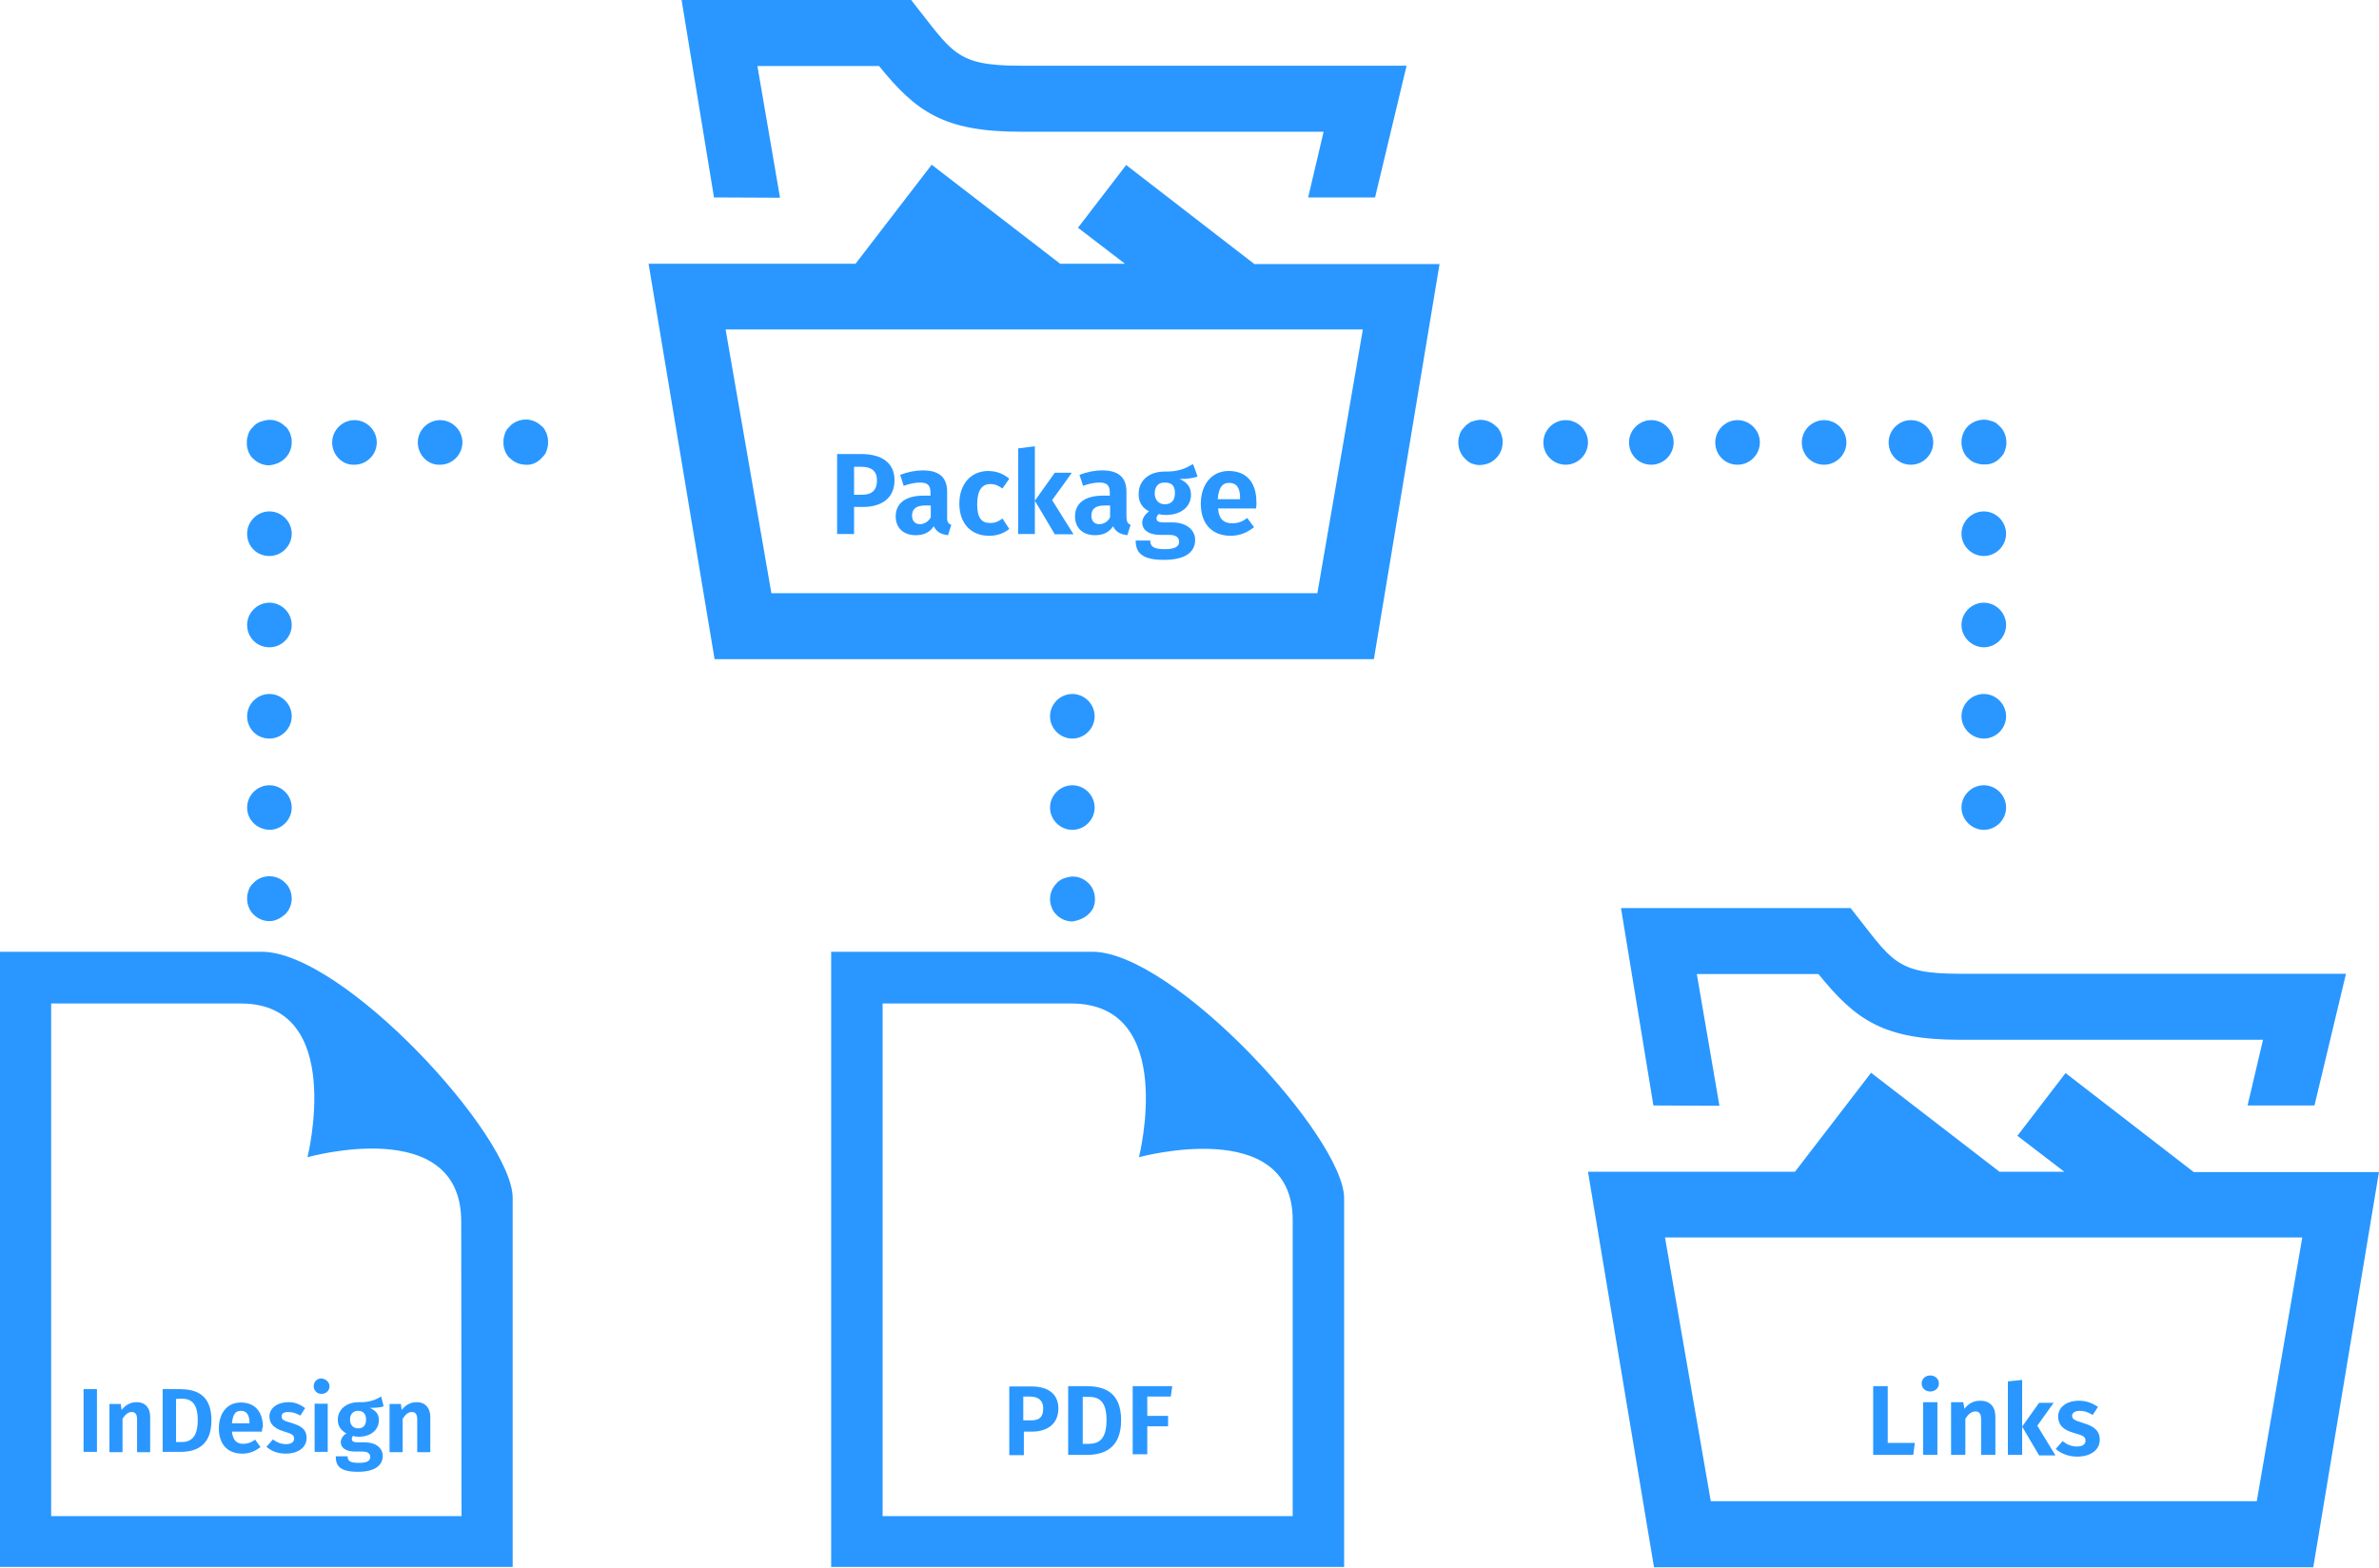
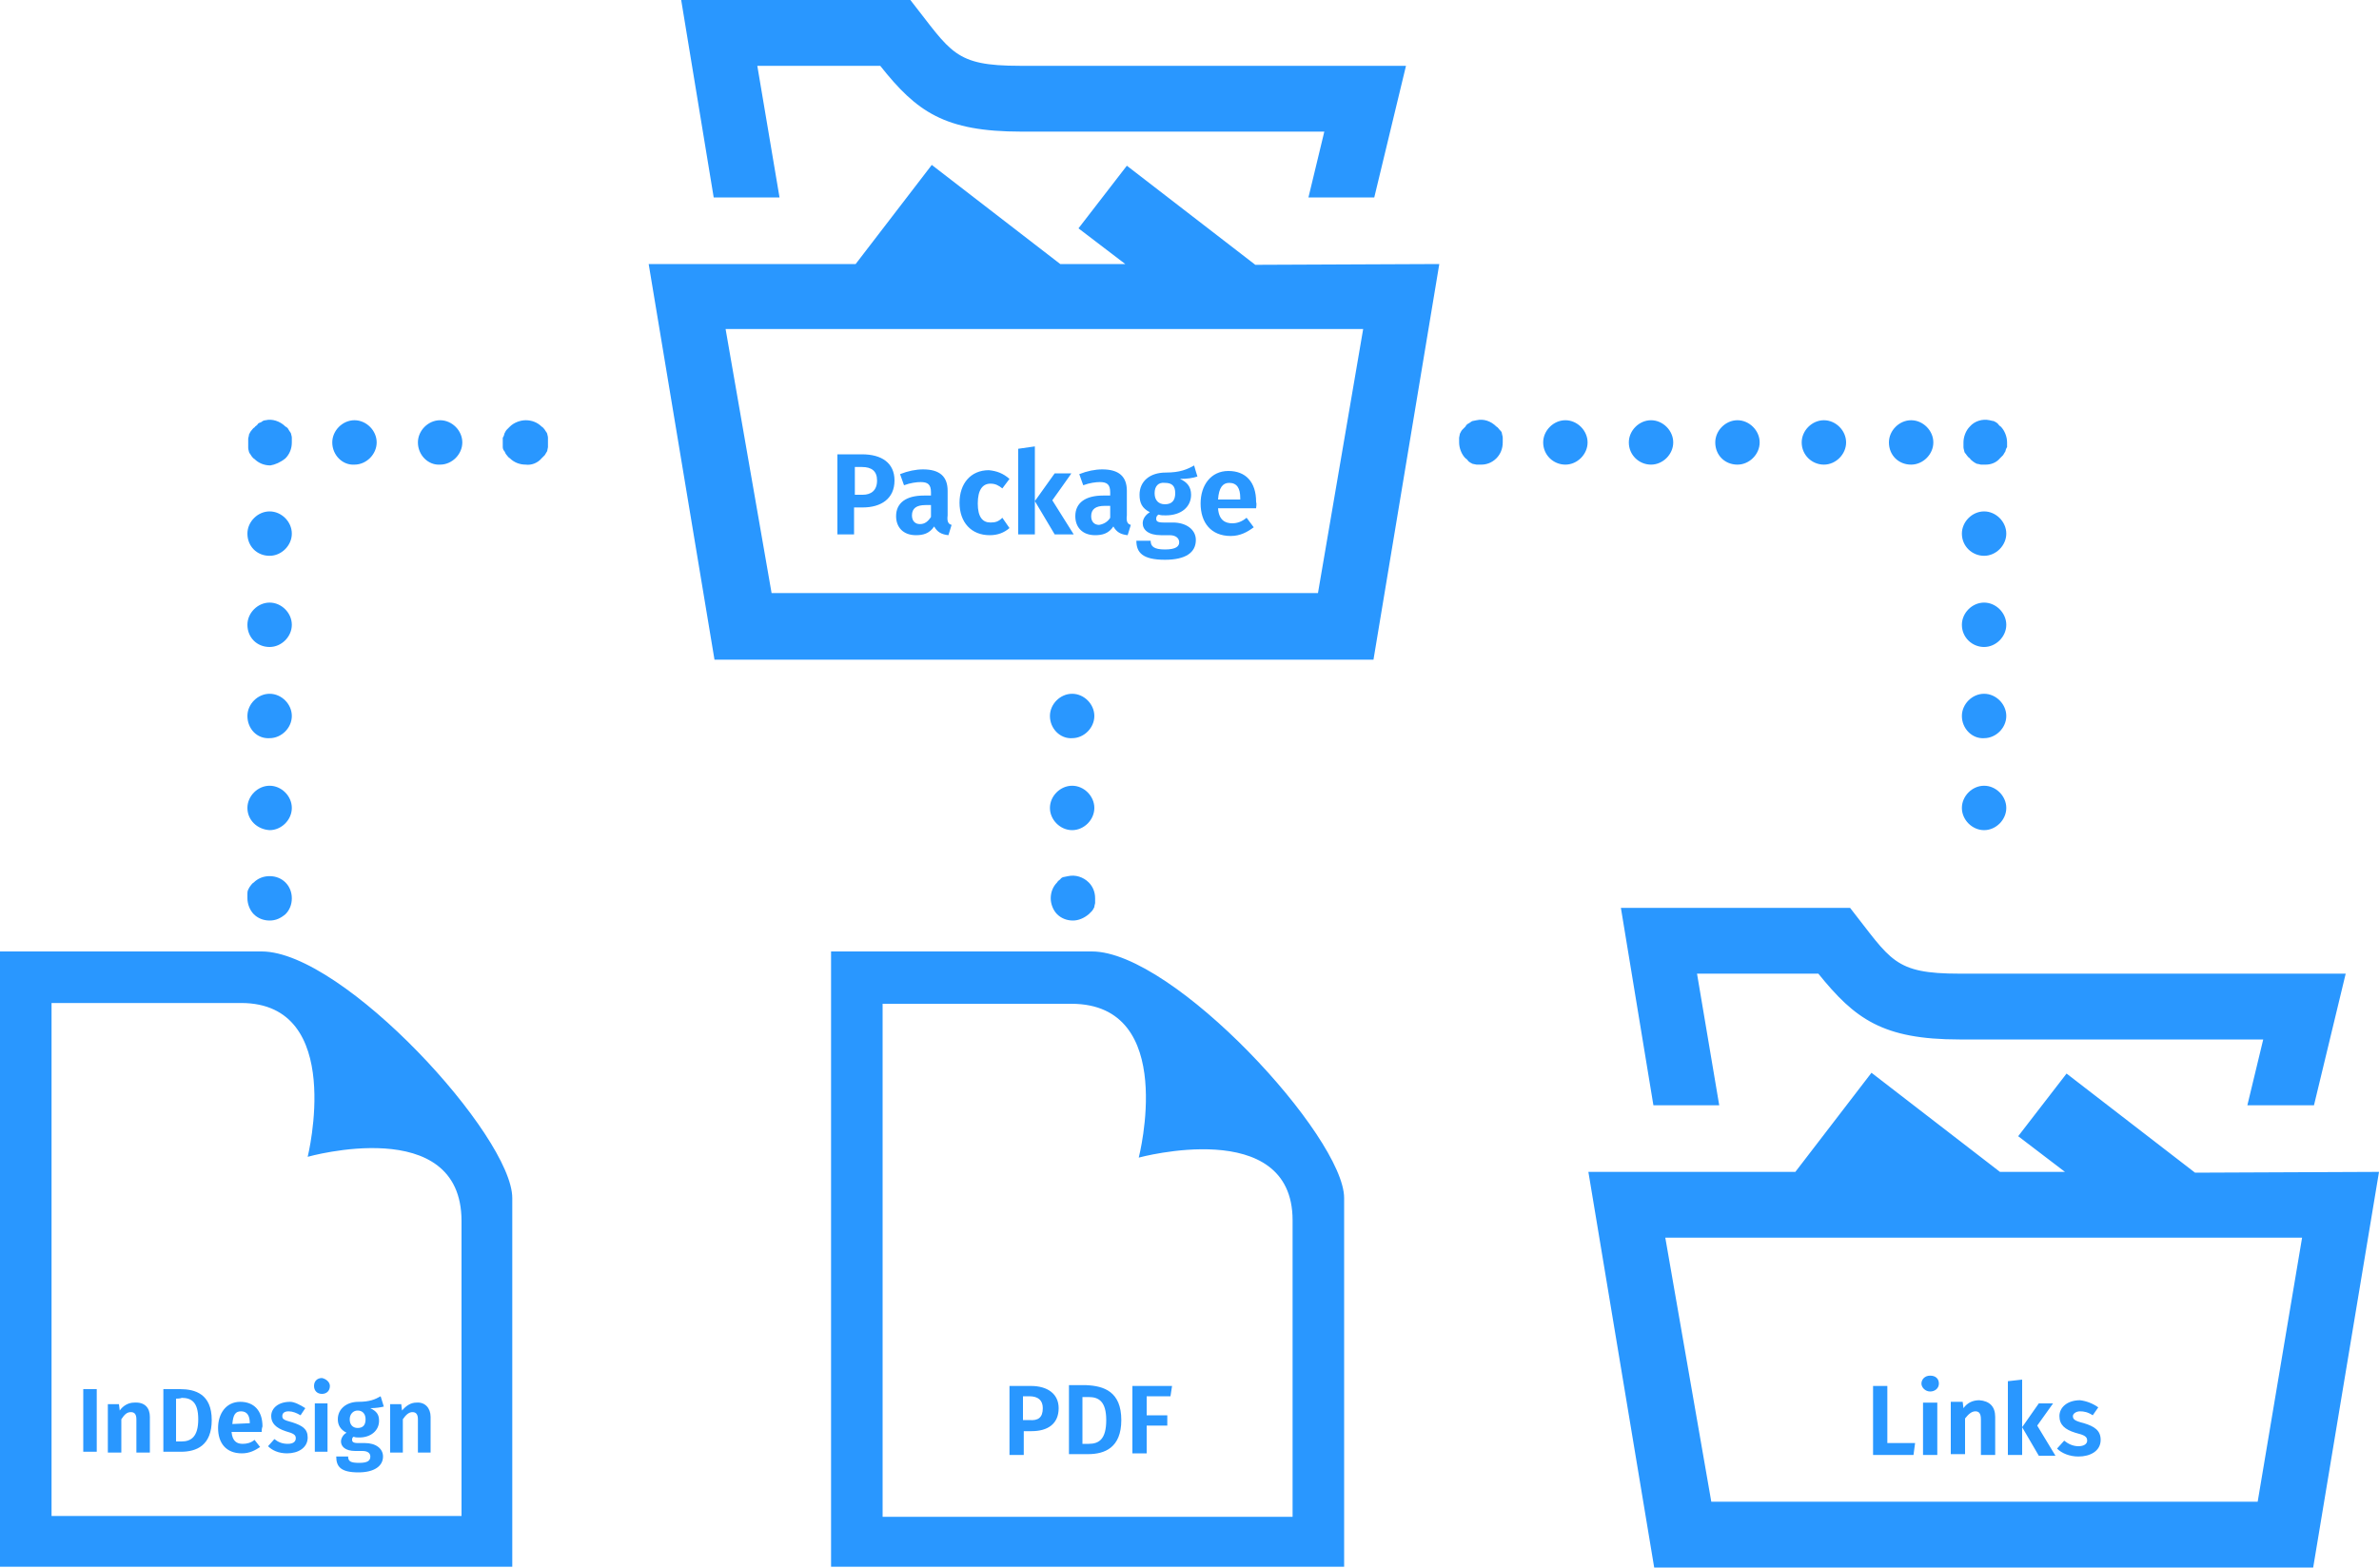
- <svg xmlns="http://www.w3.org/2000/svg" id="Layer_1" viewBox="0 0 800 527.1" width="800" height="527.1">
+ <svg xmlns="http://www.w3.org/2000/svg" id="Layer_1" viewBox="0 0 300 197.7" width="300" height="197.7">
  <style>.st0{fill:#2997ff}</style>
-   <path d="M240.1 66.4L229.2 0h77.2c14 17.6 14.7 22.1 36.7 22.1H473l-10.6 44.3h-22.5l5.2-22.1h-102c-25.8 0-35.1-6.8-47.5-22.1h-40.9l7.6 44.3-22.2-.1zm244 22.3l-22.1 133H240.3l-22.2-133h69.6l25.6-33.3 43.2 33.3h21.8l-15.8-12.1 16.2-21.1 43.1 33.3h62.3zm-25.8 22.1H244l15.4 88.7H443l15.3-88.7zm97.7 261l-10.9-66.4h77.2c14 17.6 14.7 22.1 36.7 22.1h129.9l-10.6 44.3h-22.5l5.2-22.1H659c-25.8 0-35.1-6.8-47.5-22.1h-40.9l7.6 44.3-22.2-.1zm244 22.3l-22.1 133H556.2l-22.2-133h69.6l25.6-33.3 43.2 33.3h21.8L678.4 382l16.2-21.1 43.1 33.3H800v-.1zm-25.8 22.1H559.9l15.4 88.7h183.6l15.3-88.7zm-414-78.7c35.9 0 22.8 51.7 22.8 51.7s51.7-14.2 51.7 21.1v99.6H296.8V337.5h63.4zm7.1-17.4h-87.8V527H452V403c0-20.5-57.4-82.9-84.7-82.9zm-279.3 0H0V527h172.4V402.9c0-20.7-56.9-82.8-84.4-82.8zm67.2 189.8h-138V337.5H81c35.3 0 22.4 51.7 22.4 51.7s51.7-14.6 51.7 21.6l.1 99.1zm347.9-355.8c1.4-1.4 2.2-3.3 2.2-5.3 0-.5 0-1-.1-1.5s-.3-1-.4-1.4c-.1-.4-.4-.8-.7-1.4-.3-.4-.5-.8-1-1.1-1.8-1.8-4.4-2.6-6.8-2-.4.1-1 .3-1.4.4-.4.1-.8.4-1.2.7s-.8.5-1.1 1c-.3.3-.7.7-1 1.1-.3.4-.5.8-.7 1.4-.1.4-.3 1-.4 1.4-.1.5-.1 1-.1 1.5 0 1.9.8 4 2.2 5.3.4.4.7.7 1.1 1s.8.5 1.2.7c.4.1 1 .3 1.4.4.5.1 1 .1 1.5.1 2-.1 3.9-.8 5.3-2.3zm44.7-5.3c0-4.1 3.4-7.5 7.5-7.5s7.5 3.4 7.5 7.5-3.4 7.5-7.5 7.5c-4.2 0-7.5-3.3-7.5-7.5zm29 0c0-4.1 3.4-7.5 7.5-7.5s7.5 3.4 7.5 7.5-3.4 7.5-7.5 7.5c-4.2 0-7.5-3.3-7.5-7.5zm29.1 0c0-4.1 3.4-7.5 7.5-7.5s7.5 3.4 7.5 7.5-3.4 7.5-7.5 7.5c-4.2 0-7.5-3.3-7.5-7.5zm29.2 0c0-4.1 3.4-7.5 7.5-7.5s7.5 3.4 7.5 7.5-3.4 7.5-7.5 7.5c-4.2 0-7.5-3.3-7.5-7.5zm-116.1 0c0-4.1 3.4-7.5 7.5-7.5s7.5 3.4 7.5 7.5-3.4 7.5-7.5 7.5-7.5-3.3-7.5-7.5zm153.5 5.3c.3-.3.7-.7 1-1.1s.5-.8.7-1.4c.1-.4.3-1 .4-1.4.1-.5.1-1 .1-1.5 0-1.9-.8-4-2.2-5.3-.4-.3-.7-.7-1.1-1s-.8-.5-1.4-.7c-.4-.1-1-.3-1.4-.4-2.5-.5-5 .3-6.8 2-1.4 1.4-2.2 3.4-2.2 5.3 0 .5 0 1 .1 1.5s.3 1 .4 1.4c.1.4.4.8.7 1.4.3.4.5.8 1 1.1.3.4.7.7 1.1 1s.8.5 1.4.7c.4.1 1 .3 1.4.4.5.1 1 .1 1.5.1 2 .1 3.9-.6 5.3-2.1zm-12.9 117.5c0-4.1 3.4-7.5 7.5-7.5s7.5 3.4 7.5 7.5-3.4 7.5-7.5 7.5c-4 0-7.5-3.4-7.5-7.5zm0-30.7c0-4.1 3.4-7.5 7.5-7.5s7.5 3.4 7.5 7.5-3.4 7.5-7.5 7.5c-4 0-7.5-3.4-7.5-7.5zm0-30.7c0-4.1 3.4-7.5 7.5-7.5s7.5 3.4 7.5 7.5-3.4 7.5-7.5 7.5c-4 0-7.5-3.4-7.5-7.5zm0-30.7c0-4.1 3.4-7.5 7.5-7.5s7.5 3.4 7.5 7.5-3.4 7.5-7.5 7.5c-4 0-7.5-3.3-7.5-7.5zm-306.5 92.1c0-4.1 3.4-7.5 7.5-7.5s7.5 3.4 7.5 7.5-3.4 7.5-7.5 7.5-7.5-3.4-7.5-7.5zm0-30.7c0-4.1 3.4-7.5 7.5-7.5s7.5 3.4 7.5 7.5-3.4 7.5-7.5 7.5-7.5-3.4-7.5-7.5zm12.9 66.6c.3-.3.7-.7 1-1.1s.5-.8.7-1.2c.1-.4.3-1 .4-1.4.1-.5.1-1 .1-1.5 0-2-.8-4-2.2-5.3-1.8-1.8-4.4-2.6-6.8-2-.4.1-1 .3-1.4.4s-1 .4-1.4.7c-.4.3-.8.5-1.1 1-1.4 1.4-2.2 3.3-2.2 5.3 0 1.9.8 4 2.2 5.3 1.4 1.4 3.3 2.2 5.3 2.2 2.1-.3 4-1.1 5.4-2.4zM182.1 154.1c.3-.4.7-.7 1-1.1s.5-.8.7-1.4c.1-.4.3-1 .4-1.4s.1-1 .1-1.5 0-1-.1-1.5-.3-1-.4-1.4c-.1-.4-.4-.8-.7-1.4-.3-.4-.5-.8-1-1.1-1.4-1.4-3.3-2.2-5.3-2.2-1.9 0-4 .8-5.3 2.2-.3.4-.7.7-1 1.1s-.5.8-.7 1.4c-.1.4-.3 1-.4 1.4-.1.5-.1 1-.1 1.5s0 1 .1 1.5.3 1 .4 1.4c.1.4.4.8.7 1.4.3.4.5.8 1 1.1 1.4 1.4 3.3 2.2 5.3 2.2 1.9.2 3.9-.7 5.3-2.2zm-41.6-5.3c0-4.1 3.4-7.5 7.5-7.5s7.5 3.4 7.5 7.5-3.4 7.5-7.5 7.5c-4.1.2-7.5-3.3-7.5-7.5zm-28.8 0c0-4.1 3.4-7.5 7.5-7.5s7.5 3.4 7.5 7.5-3.4 7.5-7.5 7.5c-4.1.2-7.5-3.3-7.5-7.5zm-15.8 5.3c1.4-1.4 2.2-3.3 2.2-5.3 0-.5 0-1-.1-1.5s-.3-1-.4-1.4c-.1-.4-.4-.8-.7-1.4-.3-.4-.5-.8-1-1.1-1.8-1.8-4.4-2.6-6.8-2-.5.1-1 .3-1.4.4-.4.1-1 .4-1.4.7-.4.3-.8.5-1.1 1-.4.3-.7.7-1 1.1-.3.4-.5.8-.7 1.4-.1.5-.3 1-.4 1.4-.1.5-.1 1-.1 1.5s0 1 .1 1.5.3 1 .4 1.4c.1.4.4.8.7 1.4.3.4.5.8 1 1.1 1.4 1.4 3.3 2.2 5.3 2.2 2-.2 3.9-.9 5.4-2.4zM83.1 271.6c0-4.1 3.4-7.5 7.5-7.5s7.5 3.4 7.5 7.5-3.4 7.5-7.5 7.5c-4.3-.2-7.5-3.4-7.5-7.5zm0-30.7c0-4.1 3.4-7.5 7.5-7.5s7.5 3.4 7.5 7.5-3.4 7.5-7.5 7.5c-4.3 0-7.5-3.4-7.5-7.5zm0-30.7c0-4.1 3.4-7.5 7.5-7.5s7.5 3.4 7.5 7.5-3.4 7.5-7.5 7.5c-4.3 0-7.5-3.4-7.5-7.5zm0-30.7c0-4.1 3.4-7.5 7.5-7.5s7.5 3.4 7.5 7.5-3.4 7.5-7.5 7.5c-4.3 0-7.5-3.3-7.5-7.5zm12.8 128c1.4-1.4 2.2-3.3 2.2-5.3s-.8-4-2.2-5.3c-1.4-1.4-3.3-2.2-5.3-2.2s-4 .8-5.3 2.2c-.4.4-.7.7-1 1.1-.3.4-.5.8-.7 1.4s-.3 1-.4 1.4c-.1.4-.1 1-.1 1.5 0 1.9.8 4 2.2 5.3 1.4 1.4 3.3 2.2 5.3 2.2s3.8-1 5.3-2.3z" class="st0" />
-   <path d="M300.8 161.5c0 6.1-4.4 9-10.6 9h-3v9.1h-5.7v-26.9h8.3c6.7.1 11 2.9 11 8.8zm-5.9 0c0-3.1-1.9-4.5-5.2-4.5h-2.5v9.4h2.6c3.1 0 5.1-1.2 5.1-4.9zm25 15l-1.1 3.5c-2.3-.3-3.8-1-4.8-3-1.5 2.3-3.7 3-6.1 3-4.2 0-6.7-2.6-6.7-6.3 0-4.5 3.4-7 9.4-7h2.3v-1c0-2.6-1.1-3.4-3.5-3.4-1.4 0-3.4.3-5.5 1.1l-1.2-3.7c2.6-1 5.3-1.5 7.6-1.5 5.7 0 8.2 2.5 8.2 7.2v8.3c-.1 1.8.4 2.5 1.4 2.8zM313 174v-4h-1.8c-3 0-4.5 1.1-4.5 3.4 0 1.8 1 2.9 2.7 2.9 1.5-.1 2.7-.8 3.6-2.3zm26.4-13l-2.3 3.3c-1.4-1-2.5-1.5-4.1-1.5-2.7 0-4.4 2-4.4 6.8s1.6 6.3 4.4 6.3c1.5 0 2.6-.4 4.1-1.5l2.3 3.5c-1.9 1.5-4.1 2.3-6.8 2.3-6.1 0-10-4.2-10-10.8 0-6.5 3.8-11 9.8-11 2.9.1 4.9.9 7 2.6zm8.6 18.6h-5.6v-28.8l5.6-.7v29.5zm5.8-11.4l7.2 11.5h-6.3l-6.7-11.3 6.7-9.4h5.7c.1 0-6.6 9.2-6.6 9.2zm26.4 8.3l-1.1 3.5c-2.3-.3-3.8-1-4.8-3-1.5 2.3-3.7 3-6.1 3-4.2 0-6.7-2.6-6.7-6.3 0-4.5 3.4-7 9.4-7h2.3v-1c0-2.6-1.1-3.4-3.5-3.4-1.4 0-3.4.3-5.5 1.1l-1.2-3.7c2.6-1 5.3-1.5 7.6-1.5 5.7 0 8.2 2.5 8.2 7.2v8.3c0 1.8.5 2.5 1.4 2.8zm-6.9-2.5v-4h-1.8c-3 0-4.5 1.1-4.5 3.4 0 1.8 1 2.9 2.7 2.9 1.6-.1 2.8-.8 3.6-2.3zm29.4-13.7c-1.5.5-3.5.8-6 .8 2.5 1.1 3.8 2.7 3.8 5.3 0 4-3.3 6.8-8.5 6.8-1 0-1.6-.1-2.3-.3-.4.3-.8.8-.8 1.4 0 .7.3 1.4 2.3 1.4h3.1c4.6 0 7.6 2.5 7.6 5.9 0 4.2-3.5 6.7-10.5 6.7-7.5 0-9.5-2.5-9.5-6.5h4.9c0 1.9 1 2.9 4.8 2.9s4.9-1 4.9-2.5c0-1.4-1-2.3-3.3-2.3h-3c-4.2 0-6.1-1.9-6.1-4.1 0-1.5 1-2.9 2.3-3.8-2.6-1.4-3.5-3.3-3.5-5.9 0-4.5 3.5-7.5 8.7-7.5 4.8.1 7.1-1.1 9.5-2.5.2-.1 1.6 4.2 1.6 4.2zm-14.4 5.6c0 2.3 1.4 3.7 3.4 3.7 2.3 0 3.4-1.4 3.4-3.8 0-2.5-1.1-3.5-3.4-3.5-2-.1-3.4 1.2-3.4 3.6zm34.1 5.1h-12.8c.3 4 2.3 5 4.9 5 1.6 0 3.3-.5 4.9-1.8l2.3 3.1c-2 1.6-4.6 2.9-7.8 2.9-6.7 0-10.1-4.4-10.1-10.8 0-6.1 3.4-11 9.4-11 5.9 0 9.3 3.8 9.3 10.5.1.8-.1 1.5-.1 2.1zm-5.4-3.6c0-3.1-1-5-3.7-5-2.2 0-3.5 1.5-3.8 5.5h7.5v-.5zM32.6 488.3h-4.5v-21.1h4.5v21.1zm17.9-11.8v11.9h-4.4v-11c0-1.9-.7-2.5-1.8-2.5-1.2 0-2.2.8-3.1 2.3v11.2h-4.4v-16.2h3.8l.3 2c1.2-1.6 2.9-2.6 4.9-2.6 3-.1 4.7 1.9 4.7 4.9zm20.6 1.2c0 8.6-5.2 10.6-10.4 10.6h-6v-21.1h5.6c5.4 0 10.8 1.6 10.8 10.5zm-11.9-7.2V485H61c3.1 0 5.5-1.5 5.5-7.4 0-6-2.5-7.2-5.6-7.2l-1.7.1zm28.9 11H78c.3 3.1 1.8 4.1 3.8 4.1 1.4 0 2.6-.4 4-1.4l1.8 2.5c-1.6 1.2-3.5 2.2-6.1 2.2-5.2 0-7.9-3.4-7.9-8.5 0-4.9 2.6-8.7 7.4-8.7 4.6 0 7.4 3 7.4 8.2-.3.5-.3 1.2-.3 1.6zm-4.2-2.9c0-2.5-.8-4.1-2.9-4.1-1.8 0-2.7 1.1-3 4.2h5.9v-.1zm18.7-5l-1.6 2.5c-1.4-.8-2.6-1.2-4.1-1.2s-2.2.5-2.2 1.5.5 1.4 3.4 2.2c3.3 1 5 2.2 5 5 0 3.4-3.1 5.3-7 5.3-2.9 0-5-1-6.5-2.3l2.2-2.5c1.2 1 2.7 1.6 4.4 1.6s2.7-.7 2.7-1.8c0-1.2-.5-1.6-3.5-2.5-3.3-1-4.8-2.6-4.8-5 0-2.7 2.5-4.8 6.4-4.8 2-.1 4.1.8 5.6 2zm8.2-7.4c0 1.5-1.1 2.6-2.7 2.6-1.5 0-2.6-1.1-2.6-2.6s1.1-2.6 2.6-2.6c1.6.2 2.7 1.3 2.7 2.6zm-.6 22.1h-4.4v-16.2h4.4v16.2zM129 473c-1.2.4-2.7.5-4.6.5 2 1 3 2 3 4.2 0 3.1-2.6 5.5-6.7 5.5-.7 0-1.4 0-1.9-.3-.4.3-.5.7-.5 1.1 0 .5.3 1.1 1.9 1.1h2.5c3.7 0 6 1.9 6 4.6 0 3.3-2.9 5.3-8.3 5.3-6 0-7.5-1.9-7.5-5.2h4c0 1.5.7 2.2 3.8 2.2 3 0 3.8-.8 3.8-2 0-1.1-.8-1.8-2.6-1.8h-2.5c-3.4 0-4.8-1.5-4.8-3.1 0-1.2.7-2.3 1.9-3-2-1.1-2.9-2.6-2.9-4.6 0-3.5 2.9-5.9 7-5.9 3.7.1 5.6-.8 7.6-1.9l.8 3.3zm-11.3 4.4c0 1.9 1.1 3 2.7 3 1.8 0 2.7-1.1 2.7-3s-1-2.9-2.7-2.9c-1.6 0-2.7 1.1-2.7 2.9zm27-.9v11.9h-4.4v-11c0-1.9-.7-2.5-1.8-2.5-1.2 0-2.2.8-3.1 2.3v11.2H131v-16.2h3.8l.3 2c1.2-1.6 2.9-2.6 4.9-2.6 2.9-.1 4.7 1.9 4.7 4.9zm211.2-2.8c0 5.3-3.8 7.8-9 7.8h-2.6v7.9h-4.9v-23.1h7.1c5.8-.1 9.4 2.4 9.4 7.4zm-5.1 0c0-2.7-1.6-4-4.5-4h-2.2v8h2.2c2.9.1 4.5-.8 4.5-4zm26.2 4c0 9.3-5.7 11.6-11.3 11.6h-6.5v-23.1h6c6.1 0 11.8 1.9 11.8 11.5zm-12.9-7.9v15.8h2c3.4 0 6-1.5 6-8s-2.7-7.8-6-7.8h-2zm16.7-3.6h13.4l-.5 3.5h-7.9v6.5h7v3.5h-7v9.4h-4.9v-22.9zm254 19.1h9.1l-.5 4h-13.5v-23.1h4.9v19.1zm17.2-20c0 1.5-1.2 2.7-2.9 2.7s-2.9-1.2-2.9-2.7 1.2-2.7 2.9-2.7 2.9 1.2 2.9 2.7zm-.5 24h-4.8v-17.7h4.8v17.7zm19.5-12.8v12.8h-4.8v-12c0-2-.8-2.6-1.9-2.6-1.4 0-2.5 1-3.4 2.5v12.1h-4.8v-17.7h4.1l.4 2.2c1.4-1.8 3.1-2.7 5.3-2.7 3.2 0 5.1 1.9 5.1 5.4zm9 12.8h-4.8v-24.7l4.8-.5v25.2zm5.1-9.8l6.1 10h-5.5l-5.7-9.7 5.7-8h4.9l-5.5 7.7zm20.4-6.3l-1.8 2.7c-1.5-1-2.9-1.4-4.4-1.4-1.5 0-2.5.7-2.5 1.6 0 1.1.5 1.5 3.7 2.5 3.5 1 5.6 2.5 5.6 5.6 0 3.7-3.4 5.7-7.6 5.7-3 0-5.6-1.1-7.2-2.6l2.3-2.6c1.4 1.1 3 1.8 4.8 1.8s2.9-.7 2.9-1.9c0-1.4-.7-1.8-4-2.7-3.5-1-5.2-2.7-5.2-5.5 0-3 2.7-5.3 7-5.3 2.6 0 4.7.9 6.4 2.1z" class="st0" />
+   <path d="M90 24.9L85.9 0h28.9c5.2 6.6 5.5 8.3 13.8 8.3h48.7l-4 16.6H165l2-8.3h-38.2c-9.7 0-13.2-2.5-17.8-8.3H95.5l2.8 16.6H90zm91.5 8.4l-8.3 49.9H90.1l-8.3-49.9h26.1l9.6-12.5 16.2 12.5h8.2l-5.9-4.5 6.1-7.9 16.2 12.5 23.2-.1zm-9.6 8.2H91.5l5.8 33.3h68.9l5.7-33.3zm36.6 97.9l-4.1-24.9h28.9c5.2 6.6 5.5 8.3 13.8 8.3h48.7l-4 16.6h-8.4l2-8.3h-38.3c-9.7 0-13.2-2.6-17.8-8.3H214l2.8 16.6h-8.3zm91.5 8.4l-8.3 49.9h-83.1l-8.3-49.9h26.1l9.6-12.5 16.2 12.5h8.2l-5.9-4.5 6.1-7.9 16.2 12.5 23.2-.1zm-9.7 8.3H210l5.8 33.3h68.9l5.6-33.3zm-155.2-29.5c13.5 0 8.5 19.4 8.5 19.4s19.4-5.3 19.4 7.9v37.4h-51.7v-64.7h23.8zm2.6-6.6h-32.9v77.6h64.7v-46.5c0-7.7-21.5-31.1-31.8-31.1zM33 120H0v77.6h64.6v-46.5c0-7.8-21.3-31.1-31.6-31.1zm25.2 71.2H6.5v-64.7h23.9c13.2 0 8.4 19.4 8.4 19.4s19.4-5.5 19.4 8.1v37.2zM188.7 57.8c.5-.5.8-1.2.8-2v-.6c0-.2-.1-.4-.1-.5 0-.2-.1-.3-.3-.5-.1-.1-.2-.3-.4-.4-.7-.7-1.6-1-2.5-.8-.1 0-.4.1-.5.1-.1 0-.3.2-.5.3s-.3.2-.4.4l-.4.4c-.1.1-.2.3-.3.5 0 .1-.1.4-.1.5v.6c0 .7.3 1.5.8 2 .2.1.3.3.4.4.1.1.3.2.5.3.1 0 .4.1.5.1h.6c.6 0 1.3-.2 1.9-.8zm16.7-2c0-1.5 1.3-2.8 2.8-2.8s2.8 1.3 2.8 2.8c0 1.5-1.3 2.8-2.8 2.8-1.5 0-2.8-1.2-2.8-2.8zm10.9 0c0-1.5 1.3-2.8 2.8-2.8s2.8 1.3 2.8 2.8c0 1.5-1.3 2.8-2.8 2.8-1.6 0-2.8-1.2-2.8-2.8zm10.9 0c0-1.5 1.3-2.8 2.8-2.8s2.8 1.3 2.8 2.8c0 1.5-1.3 2.8-2.8 2.8-1.5 0-2.8-1.2-2.8-2.8zm11 0c0-1.5 1.3-2.8 2.8-2.8 1.5 0 2.8 1.3 2.8 2.8 0 1.5-1.3 2.8-2.8 2.8-1.6 0-2.8-1.2-2.8-2.8zm-43.6 0c0-1.5 1.3-2.8 2.8-2.8 1.5 0 2.8 1.3 2.8 2.8 0 1.5-1.3 2.8-2.8 2.8-1.5 0-2.8-1.2-2.8-2.8zm57.6 2l.4-.4c.1-.2.2-.3.3-.5 0-.1.1-.4.2-.5v-.6c0-.7-.3-1.5-.8-2-.2-.1-.3-.3-.4-.4-.1-.1-.3-.2-.5-.3-.2 0-.4-.1-.5-.1-.9-.2-1.9.1-2.5.8-.5.5-.8 1.3-.8 2v.6c0 .2.1.4.1.5 0 .2.2.3.3.5.1.1.2.3.4.4.1.2.3.3.4.4.1.1.3.2.5.3.2 0 .4.1.5.1h.6c.6 0 1.3-.2 1.8-.8zm-4.8 44.1c0-1.5 1.3-2.8 2.8-2.8 1.5 0 2.8 1.3 2.8 2.8s-1.3 2.8-2.8 2.8c-1.5 0-2.8-1.3-2.8-2.8zm0-11.6c0-1.5 1.3-2.8 2.8-2.8 1.5 0 2.8 1.3 2.8 2.8 0 1.5-1.3 2.8-2.8 2.8-1.5.1-2.8-1.2-2.8-2.8zm0-11.5c0-1.5 1.3-2.8 2.8-2.8 1.5 0 2.8 1.3 2.8 2.8 0 1.5-1.3 2.8-2.8 2.8-1.5 0-2.8-1.2-2.8-2.8zm0-11.5c0-1.5 1.3-2.8 2.8-2.8 1.5 0 2.8 1.3 2.8 2.8 0 1.5-1.3 2.8-2.8 2.8-1.5 0-2.8-1.2-2.8-2.8zm-115 34.6c0-1.5 1.3-2.8 2.8-2.8 1.5 0 2.8 1.3 2.8 2.8s-1.3 2.8-2.8 2.8c-1.5 0-2.8-1.3-2.8-2.8zm0-11.6c0-1.5 1.3-2.8 2.8-2.8 1.5 0 2.8 1.3 2.8 2.8 0 1.5-1.3 2.8-2.8 2.8-1.5.1-2.8-1.2-2.8-2.8zm4.9 25l.4-.4c.1-.1.2-.3.3-.5 0-.2.1-.4.1-.5v-.6c0-.8-.3-1.5-.8-2-.7-.7-1.7-1-2.6-.8-.1 0-.4.1-.5.1s-.4.1-.5.3c-.1.1-.3.2-.4.4-.5.5-.8 1.2-.8 2 0 .7.3 1.5.8 2s1.2.8 2 .8c.7 0 1.4-.3 2-.8zm-69-57.5l.4-.4c.1-.2.2-.3.3-.5 0-.1.1-.4.1-.5v-1.2c0-.2-.1-.4-.1-.5 0-.1-.2-.3-.3-.5-.1-.1-.2-.3-.4-.4-.5-.5-1.2-.8-2-.8-.7 0-1.5.3-2 .8l-.4.4c-.1.1-.2.3-.3.5 0 .1-.1.4-.2.5v1.2c0 .2.1.4.2.5s.1.3.3.5c.1.1.2.3.4.4.5.5 1.2.8 2 .8.7.1 1.5-.2 2-.8zm-15.6-2c0-1.5 1.3-2.8 2.8-2.8s2.8 1.3 2.8 2.8c0 1.5-1.3 2.8-2.8 2.8-1.5.1-2.8-1.2-2.8-2.8zm-10.8 0c0-1.5 1.3-2.8 2.8-2.8 1.5 0 2.8 1.3 2.8 2.8 0 1.5-1.3 2.8-2.8 2.8-1.5.1-2.8-1.2-2.8-2.8zm-5.9 2c.5-.5.8-1.2.8-2v-.6c0-.2-.1-.4-.1-.5 0-.1-.2-.3-.3-.5-.1-.2-.2-.3-.4-.4-.7-.7-1.7-1-2.5-.8-.2 0-.4.1-.5.2s-.4.1-.5.3-.3.2-.4.4c-.2.1-.3.3-.4.4-.1.1-.2.3-.3.5 0 .2-.1.4-.1.5v1.2c0 .2.1.4.1.5 0 .1.2.3.3.5.1.1.2.3.4.4.5.5 1.2.8 2 .8.6-.1 1.3-.4 1.9-.9zm-4.8 44.1c0-1.5 1.3-2.8 2.8-2.8s2.8 1.3 2.8 2.8c0 1.5-1.3 2.8-2.8 2.8-1.6-.1-2.8-1.3-2.8-2.8zm0-11.6c0-1.5 1.3-2.8 2.8-2.8s2.8 1.3 2.8 2.8c0 1.5-1.3 2.8-2.8 2.8-1.6.1-2.8-1.2-2.8-2.8zm0-11.5c0-1.5 1.3-2.8 2.8-2.8s2.8 1.3 2.8 2.8-1.3 2.8-2.8 2.8c-1.6 0-2.8-1.2-2.8-2.8zm0-11.5c0-1.5 1.3-2.8 2.8-2.8s2.8 1.3 2.8 2.8c0 1.5-1.3 2.8-2.8 2.8-1.6 0-2.8-1.2-2.8-2.8zm4.8 48c.5-.5.8-1.2.8-2s-.3-1.5-.8-2-1.2-.8-2-.8-1.5.3-2 .8c-.2.1-.3.3-.4.4-.1.1-.2.3-.3.5-.1.2-.1.4-.1.5v.6c0 .7.3 1.5.8 2s1.2.8 2 .8 1.4-.3 2-.8z" class="st0" />
+   <path d="M112.8 60.6c0 2.3-1.7 3.4-4 3.4h-1.1v3.4h-2.1V57.3h3.1c2.5 0 4.1 1.1 4.1 3.3zm-2.2 0c0-1.2-.7-1.7-1.9-1.7h-.9v3.5h1c1 0 1.8-.5 1.8-1.8zm9.4 5.6l-.4 1.3c-.9-.1-1.4-.4-1.8-1.1-.6.9-1.4 1.1-2.3 1.1-1.6 0-2.5-1-2.5-2.4 0-1.7 1.3-2.6 3.5-2.6h.9v-.4c0-1-.4-1.3-1.3-1.3-.5 0-1.3.1-2.1.4l-.5-1.4c1-.4 2-.6 2.9-.6 2.1 0 3.1.9 3.1 2.7V65c-.1.8.1 1.1.5 1.2zm-2.6-1v-1.5h-.7c-1.1 0-1.7.4-1.7 1.3 0 .7.4 1.1 1 1.1s1-.3 1.4-.9zm9.9-4.8l-.9 1.2c-.5-.4-.9-.6-1.5-.6-1 0-1.6.8-1.6 2.5s.6 2.4 1.6 2.4c.6 0 1-.1 1.5-.6l.9 1.3c-.7.6-1.5.9-2.5.9-2.3 0-3.8-1.6-3.8-4.1 0-2.4 1.4-4.1 3.7-4.1 1 .1 1.8.4 2.6 1.1zm3.2 7h-2.1V56.6l2.1-.3v11.1zm2.2-4.3l2.7 4.3H133l-2.5-4.2 2.5-3.5h2.1c.1-.1-2.4 3.4-2.4 3.4zm9.9 3.1l-.4 1.3c-.9-.1-1.4-.4-1.8-1.1-.6.9-1.4 1.1-2.3 1.1-1.6 0-2.5-1-2.5-2.4 0-1.7 1.3-2.6 3.5-2.6h.9v-.4c0-1-.4-1.3-1.3-1.3-.5 0-1.3.1-2.1.4l-.5-1.4c1-.4 2-.6 2.9-.6 2.1 0 3.1.9 3.1 2.7V65c-.1.8.1 1.1.5 1.2zm-2.6-.9v-1.5h-.7c-1.1 0-1.7.4-1.7 1.3 0 .7.4 1.1 1 1.1.6-.1 1.1-.4 1.4-.9zm11-5.2c-.6.2-1.3.3-2.2.3.9.4 1.4 1 1.4 2 0 1.5-1.2 2.6-3.2 2.6-.4 0-.6 0-.9-.1-.2.1-.3.3-.3.5 0 .3.1.5.9.5h1.2c1.7 0 2.9.9 2.9 2.2 0 1.6-1.3 2.5-3.9 2.5-2.8 0-3.6-.9-3.6-2.4h1.8c0 .7.4 1.1 1.8 1.1s1.8-.4 1.8-.9-.4-.9-1.2-.9h-1.1c-1.6 0-2.3-.7-2.3-1.5 0-.6.4-1.1.9-1.4-1-.5-1.3-1.2-1.3-2.2 0-1.7 1.3-2.8 3.3-2.8 1.8 0 2.7-.4 3.6-.9-.1-.2.4 1.4.4 1.4zm-5.4 2.1c0 .9.5 1.4 1.3 1.4.9 0 1.3-.5 1.3-1.4 0-.9-.4-1.3-1.3-1.3-.8-.1-1.3.4-1.3 1.3zm12.8 1.9h-4.8c.1 1.5.9 1.9 1.8 1.9.6 0 1.2-.2 1.8-.7l.9 1.2c-.8.6-1.7 1.1-2.9 1.1-2.5 0-3.8-1.7-3.8-4.1 0-2.3 1.3-4.1 3.5-4.1s3.5 1.4 3.5 3.9c.1.3 0 .6 0 .8zm-2-1.3c0-1.2-.4-1.9-1.4-1.9-.8 0-1.3.6-1.4 2.1h2.8v-.2zM12.2 183.1h-1.7v-7.9h1.7v7.9zm6.7-4.4v4.5h-1.7V179c0-.7-.3-.9-.7-.9-.5 0-.8.3-1.2.9v4.2h-1.7v-6.1H15l.1.8c.4-.6 1.1-1 1.8-1 1.4-.1 2 .7 2 1.8zm7.8.4c0 3.2-1.9 4-3.9 4h-2.2v-7.9h2.1c1.9 0 4 .6 4 3.9zm-4.5-2.7v5.4h.7c1.2 0 2.1-.6 2.1-2.8 0-2.2-.9-2.7-2.1-2.7-.1.1-.7.1-.7.1zm10.8 4.2h-3.8c.1 1.2.7 1.5 1.4 1.5.5 0 1-.1 1.5-.5l.7.9c-.6.4-1.3.8-2.3.8-2 0-3-1.3-3-3.2 0-1.8 1-3.3 2.8-3.3 1.7 0 2.8 1.1 2.8 3.1-.1.3-.1.5-.1.7zm-1.5-1.1c0-.9-.3-1.5-1.1-1.5-.7 0-1 .4-1.1 1.6l2.2-.1zm7-1.9l-.6.9c-.5-.3-1-.5-1.5-.5s-.8.2-.8.6.2.5 1.3.8c1.2.4 1.9.8 1.9 1.9 0 1.3-1.2 2-2.6 2-1.1 0-1.9-.4-2.4-.9l.8-.9c.5.4 1 .6 1.7.6s1-.3 1-.7c0-.4-.2-.6-1.3-.9-1.2-.4-1.8-1-1.8-1.9 0-1 .9-1.8 2.4-1.8.5 0 1.3.4 1.9.8zm3.1-2.8c0 .6-.4 1-1 1s-1-.4-1-1 .4-1 1-1c.5.1 1 .5 1 1zm-.3 8.3h-1.6V177h1.6v6.1zm7.1-5.7c-.4.1-1 .2-1.7.2.8.4 1.1.8 1.1 1.6 0 1.2-1 2.1-2.5 2.1-.3 0-.5 0-.7-.1-.2.1-.2.3-.2.4 0 .2.1.4.7.4h.9c1.4 0 2.3.7 2.3 1.7 0 1.2-1.1 2-3.1 2-2.2 0-2.8-.7-2.8-2h1.5c0 .6.3.8 1.4.8 1.1 0 1.4-.3 1.4-.8 0-.4-.3-.7-1-.7h-.9c-1.3 0-1.8-.6-1.8-1.2 0-.4.3-.9.7-1.1-.8-.4-1.1-1-1.1-1.7 0-1.3 1.1-2.2 2.6-2.2 1.4 0 2.1-.3 2.8-.7l.4 1.3zm-4.3 1.6c0 .7.4 1.1 1 1.1.7 0 1-.4 1-1.1s-.4-1.1-1-1.1-1 .5-1 1.1zm10.2-.3v4.5h-1.6V179c0-.7-.3-.9-.7-.9-.4 0-.8.3-1.2.9v4.2h-1.6v-6.1h1.4l.1.8c.5-.6 1.1-1 1.8-1 1.1-.1 1.8.7 1.8 1.8zm79.2-1.1c0 2-1.4 2.9-3.4 2.9h-1v3h-1.8v-8.7h2.7c2.1 0 3.5 1 3.5 2.8zm-2 0c0-1-.6-1.5-1.7-1.5h-.8v3h.8c1.1.1 1.7-.3 1.7-1.5zm9.9 1.5c0 3.5-2.1 4.3-4.2 4.3h-2.4v-8.7h2.2c2.2.1 4.4.8 4.4 4.4zm-4.9-2.9v5.9h.8c1.3 0 2.2-.6 2.2-3s-1-2.9-2.2-2.9h-.8zm6.3-1.4h5l-.2 1.3h-3v2.4h2.6v1.3h-2.6v3.5h-1.8v-8.5zm95.3 7.2h3.4l-.2 1.5h-5.1v-8.7h1.8v7.2zm6.4-7.5c0 .6-.5 1-1.1 1-.6 0-1.1-.5-1.1-1s.4-1 1.1-1c.7 0 1.1.4 1.1 1zm-.2 9h-1.8v-6.6h1.8v6.6zm7.3-4.8v4.8h-1.8V179c0-.8-.3-1-.7-1-.5 0-.9.4-1.3.9v4.5H246v-6.6h1.5l.1.8c.5-.7 1.2-1 2-1 1.3.1 2 .8 2 2.1zm3.4 4.8h-1.8v-9.3l1.8-.2v9.5zm1.9-3.7l2.3 3.8h-2.1L255 180l2.1-3h1.8l-2 2.8zm7.7-2.3l-.7 1c-.6-.4-1.1-.5-1.6-.5s-.9.3-.9.6c0 .4.2.6 1.4.9 1.3.4 2.1.9 2.1 2.1 0 1.4-1.3 2.1-2.8 2.1-1.1 0-2.1-.4-2.7-1l.9-1c.5.4 1.1.7 1.8.7s1.1-.3 1.1-.7c0-.5-.3-.7-1.5-1-1.3-.4-2-1-2-2.1s1-2 2.6-2c.8.1 1.6.4 2.3.9z" class="st0" />
</svg>
